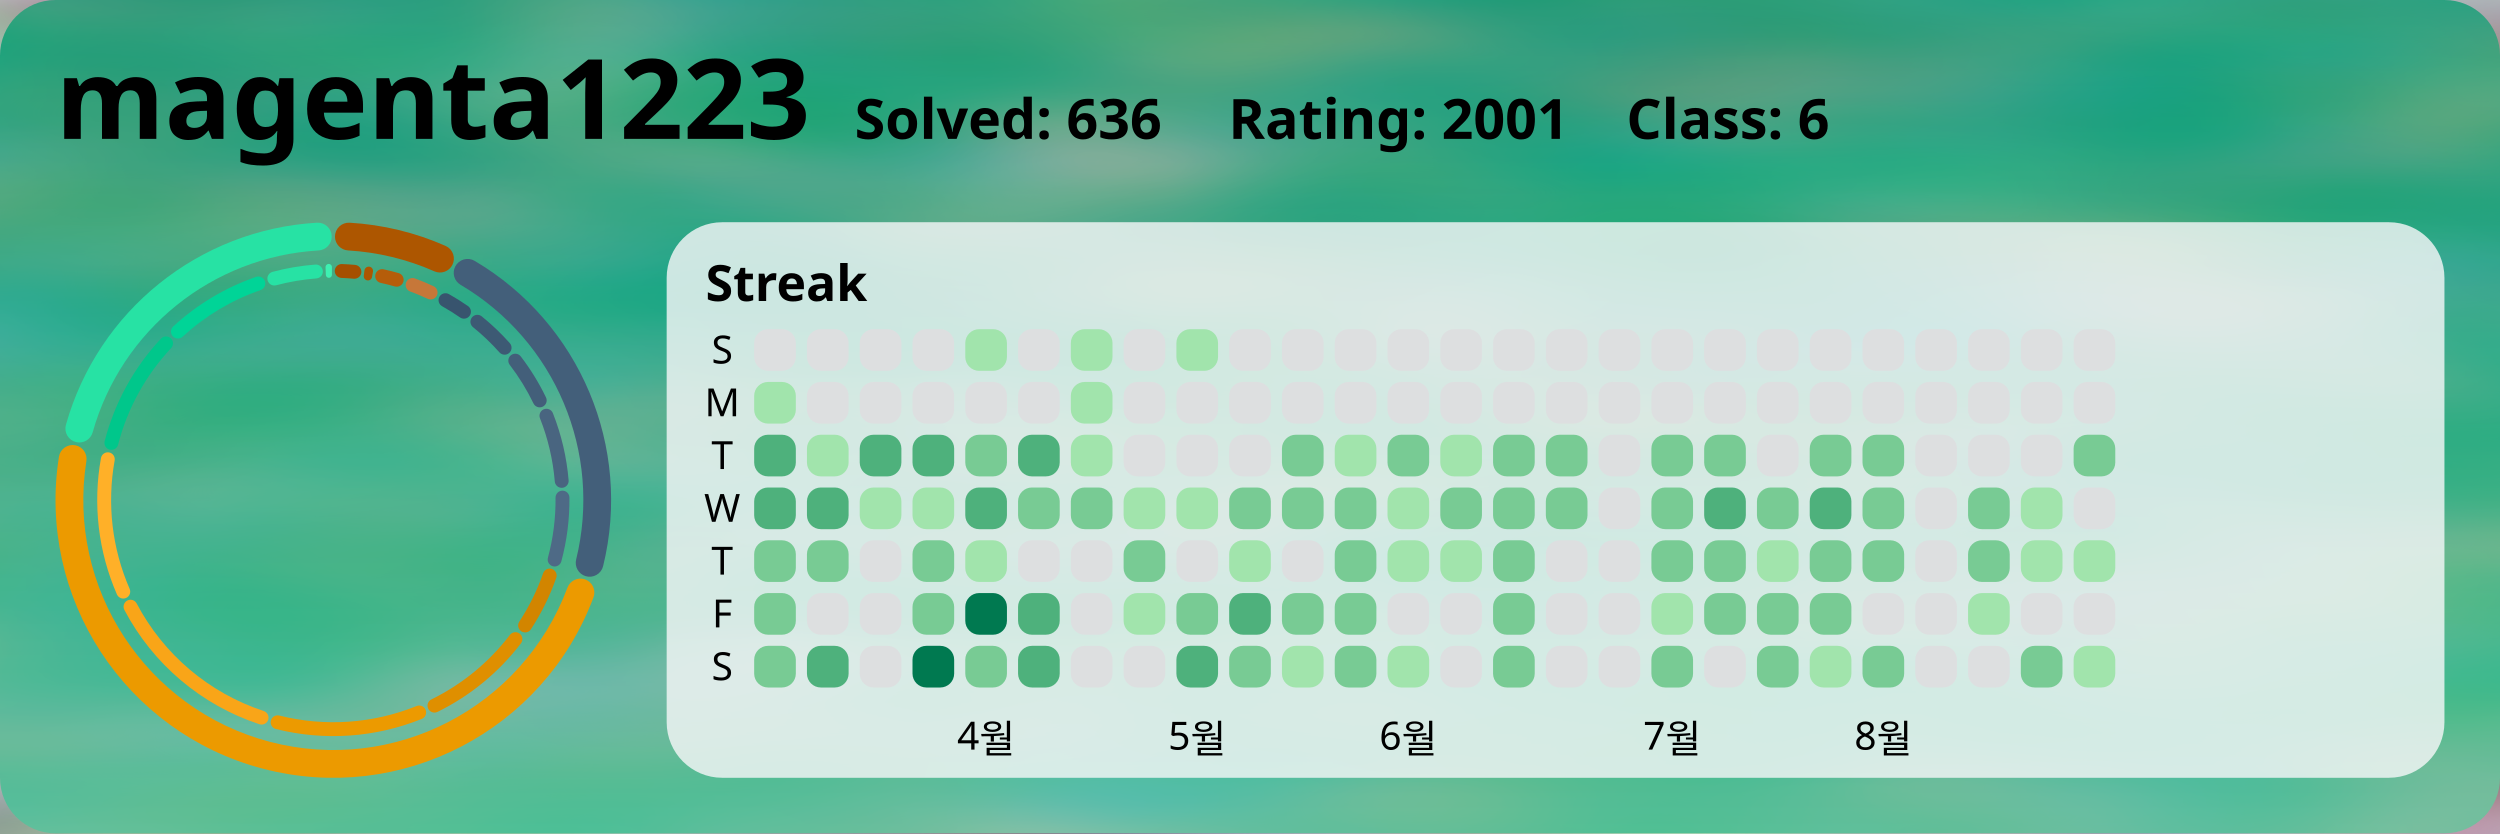
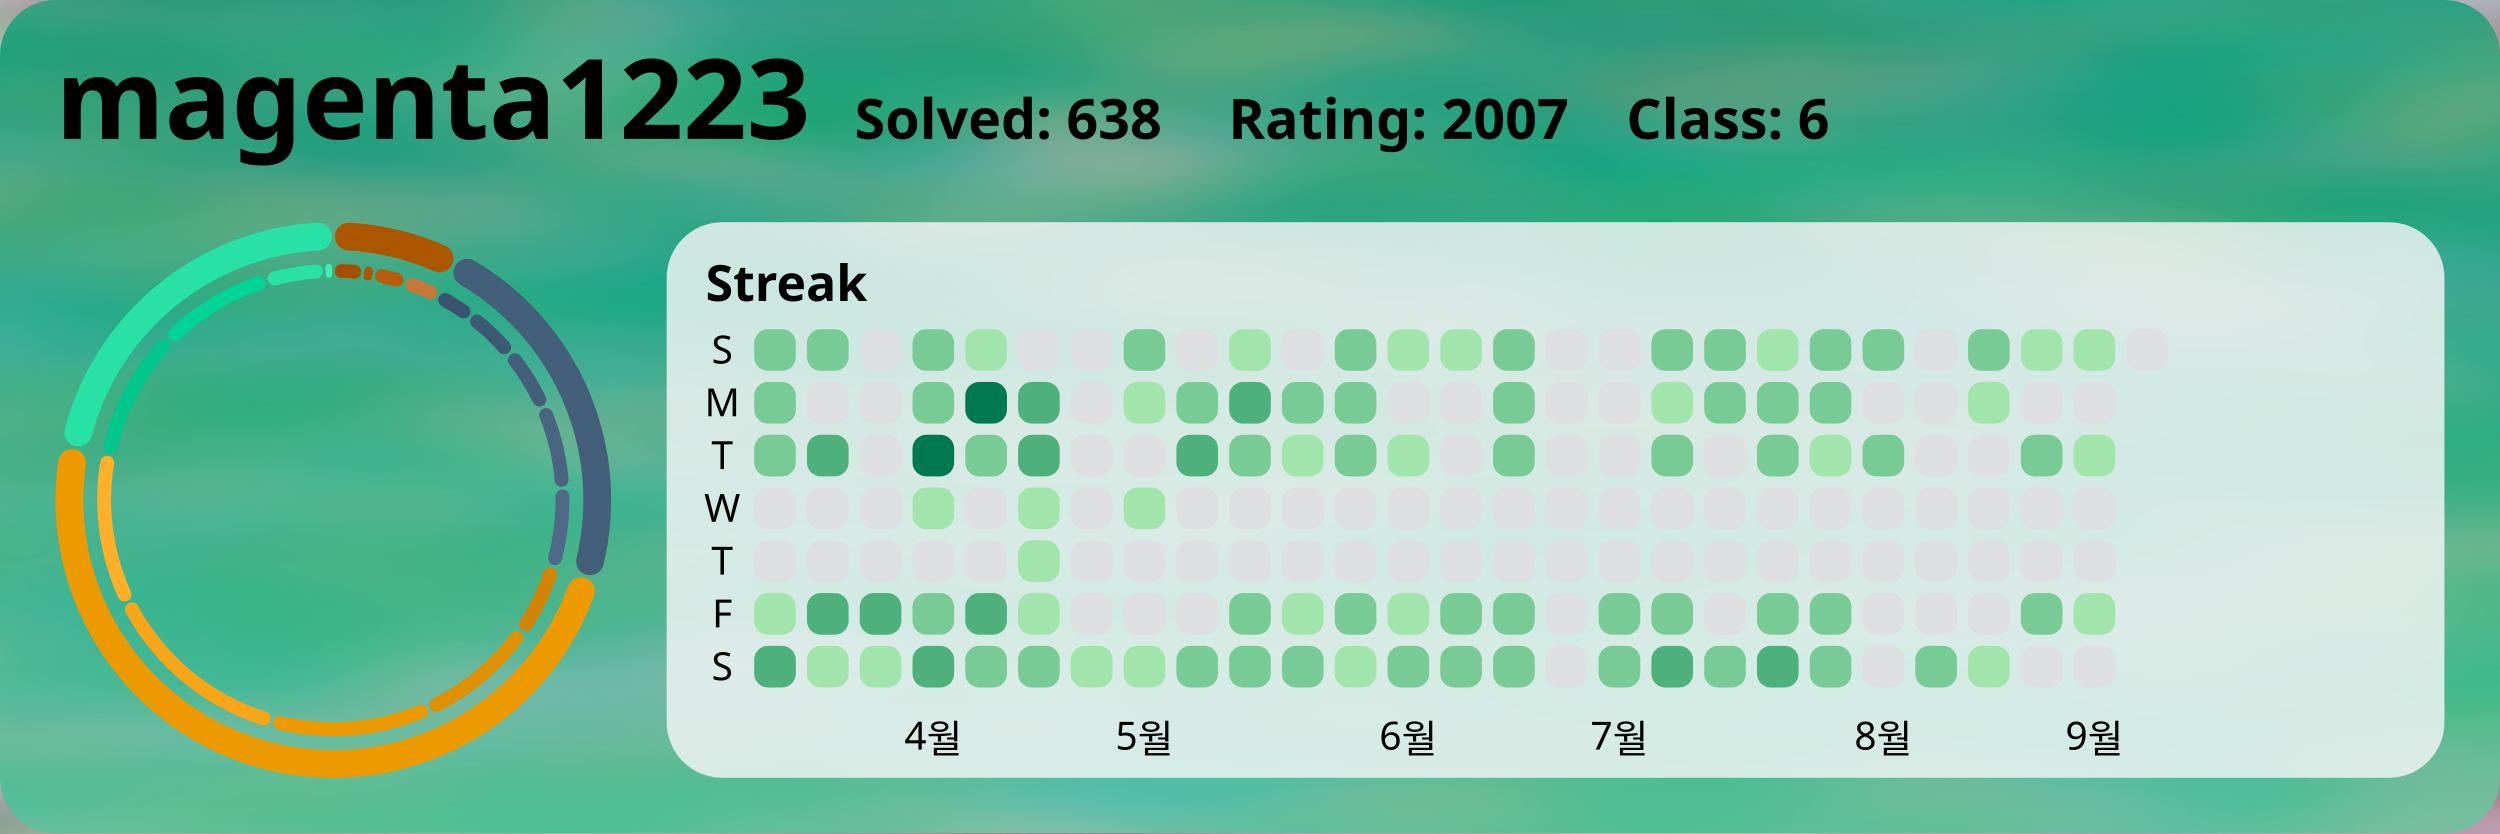
<svg xmlns="http://www.w3.org/2000/svg" id="svg" width="2700" height="900">
  <defs>
    <linearGradient id="ffflux-gradient" gradientTransform="rotate(360, 0.5, 0.5)" x1="50%" y1="0%" x2="50%" y2="100%">
      <stop id="stop1" stop-color="#00C78B" stop-opacity="1" offset="0%" />
      <stop id="stop2" stop-color="#51FDBD" stop-opacity="1" offset="100%" />
    </linearGradient>
    <filter id="ffflux-filter" x="-20%" y="-20%" width="140%" height="140%" filterUnits="objectBoundingBox" primitiveUnits="userSpaceOnUse" color-interpolation-filters="sRGB">
      <feTurbulence type="fractalNoise" baseFrequency="0.002 0.007" numOctaves="2" seed="2" stitchTiles="stitch" x="0%" y="0%" width="100%" height="100%" result="turbulence" />
      <feGaussianBlur stdDeviation="0 0" x="0%" y="0%" width="100%" height="100%" in="turbulence" edgeMode="duplicate" result="blur" />
      <feBlend mode="screen" x="0%" y="0%" width="100%" height="100%" in="SourceGraphic" in2="blur" result="blend" />
      <feComponentTransfer>
        <feFuncR type="linear" slope="0.75" />
        <feFuncG type="linear" slope="0.75" />
        <feFuncB type="linear" slope="0.75" />
      </feComponentTransfer>
    </filter>
  </defs>
  <rect width="2700" height="900" fill="url(#ffflux-gradient)" filter="url(#ffflux-filter)" rx="60" ry="60" />
  <text x="60" y="150" style="font-size: 120px; color: black; font-family: &quot;Noto Sans&quot;, sans-serif; font-weight: bold;">magenta1223</text>
-   <text x="922.984" y="150" style="font-size: 60px; color: black; font-family: &quot;Noto Sans&quot;, sans-serif; font-weight: bold;">Solved: 636</text>
-   <text x="1326.672" y="150" style="font-size: 60px; color: black; font-family: &quot;Noto Sans&quot;, sans-serif; font-weight: bold;">Rating: 2001</text>
+   <text x="922.984" y="150" style="font-size: 60px; color: black; font-family: &quot;Noto Sans&quot;, sans-serif; font-weight: bold;">Solved: 638</text>
+   <text x="1326.672" y="150" style="font-size: 60px; color: black; font-family: &quot;Noto Sans&quot;, sans-serif; font-weight: bold;">Rating: 2007</text>
  <text x="1756.453" y="150" style="font-size: 60px; color: black; font-family: &quot;Noto Sans&quot;, sans-serif; font-weight: bold;">Class: 6</text>
  <g transform="translate(360,540)">
    <path d="M0,-255L0,-240Z" fill="#9D4900" />
-     <path d="M1.528,-247.335A7.5,7.5,0,0,1,9.302,-254.83A255,255,0,0,1,23.464,-253.918A7.5,7.5,0,0,1,30.212,-245.488L30.212,-245.488A7.5,7.5,0,0,1,22.084,-238.982A240,240,0,0,0,8.754,-239.84A7.5,7.5,0,0,1,1.528,-247.335Z" fill="#A54F00" />
-     <path d="M33.618,-247.996A4.664,4.664,0,1,1,42.834,-246.571L41.804,-240.849A4.52,4.52,0,0,1,32.872,-242.23Z" fill="#AD5600" />
-     <path d="M45.323,-243.152A7.5,7.5,0,0,1,54.302,-249.151A255,255,0,0,1,70.507,-245.059A7.5,7.5,0,0,1,75.56,-235.516L75.56,-235.516A7.5,7.5,0,0,1,66.36,-230.643A240,240,0,0,0,51.107,-234.495A7.5,7.5,0,0,1,45.323,-243.152Z" fill="#B55D0A" />
-     <path d="M78.464,-234.564A7.5,7.5,0,0,1,88.185,-239.266A255,255,0,0,1,108.26,-230.878A7.5,7.5,0,0,1,111.746,-220.658L111.746,-220.658A7.5,7.5,0,0,1,101.892,-217.297A240,240,0,0,0,82.998,-225.192A7.5,7.5,0,0,1,78.464,-234.564Z" fill="#C67739" />
-     <path d="M114.464,-219.26A7.5,7.5,0,0,1,124.804,-222.371A255,255,0,0,1,145.386,-209.495A7.5,7.5,0,0,1,147.111,-198.835L147.111,-198.835A7.5,7.5,0,0,1,136.834,-197.171A240,240,0,0,0,117.463,-209.29A7.5,7.5,0,0,1,114.464,-219.26Z" fill="#38546E" />
-     <path d="M149.556,-197.002A7.5,7.5,0,0,1,160.272,-198.338A255,255,0,0,1,190.589,-169.413A7.5,7.5,0,0,1,189.758,-158.647L189.758,-158.647A7.5,7.5,0,0,1,179.378,-159.448A240,240,0,0,0,150.844,-186.671A7.5,7.5,0,0,1,149.556,-197.002Z" fill="#3D5A74" />
-     <path d="M191.704,-156.291A7.5,7.5,0,0,1,202.433,-155.068A255,255,0,0,1,229.659,-110.822A7.5,7.5,0,0,1,225.916,-100.694L225.916,-100.694A7.5,7.5,0,0,1,216.15,-104.303A240,240,0,0,0,190.525,-145.946A7.5,7.5,0,0,1,191.704,-156.291Z" fill="#435F7A" />
-     <path d="M227.142,-97.895A7.5,7.5,0,0,1,237.128,-93.784A255,255,0,0,1,254.112,-21.264A7.5,7.5,0,0,1,246.99,-13.147L246.99,-13.147A7.5,7.5,0,0,1,239.164,-20.013A240,240,0,0,0,223.179,-88.268A7.5,7.5,0,0,1,227.142,-97.895Z" fill="#496580" />
-     <path d="M247.134,-10.094A7.5,7.5,0,0,1,254.986,-2.681A255,255,0,0,1,246.243,66.253A7.5,7.5,0,0,1,236.789,71.471L236.789,71.471A7.5,7.5,0,0,1,231.758,62.356A240,240,0,0,0,239.987,-2.524A7.5,7.5,0,0,1,247.134,-10.094Z" fill="#4E6A86" />
-     <path d="M235.888,74.391A7.5,7.5,0,0,1,240.757,84.029A255,255,0,0,1,213.373,139.632A7.5,7.5,0,0,1,202.764,141.647L202.764,141.647A7.5,7.5,0,0,1,200.821,131.418A240,240,0,0,0,226.595,79.086A7.5,7.5,0,0,1,235.888,74.391Z" fill="#D28500" />
-     <path d="M200.998,144.141A7.5,7.5,0,0,1,202.625,154.816A255,255,0,0,1,112.524,228.831A7.5,7.5,0,0,1,102.368,225.162L102.368,225.162A7.5,7.5,0,0,1,105.905,215.37A240,240,0,0,0,190.706,145.709A7.5,7.5,0,0,1,200.998,144.141Z" fill="#DF8F00" />
-     <path d="M99.578,226.41A7.5,7.5,0,0,1,95.541,236.425A255,255,0,0,1,-61.98,247.353A7.5,7.5,0,0,1,-67.36,237.991L-67.36,237.991A7.5,7.5,0,0,1,-58.334,232.803A240,240,0,0,0,89.921,222.518A7.5,7.5,0,0,1,99.578,226.41Z" fill="#EC9A00" />
-     <path d="M-70.296,237.14A7.5,7.5,0,0,1,-79.848,242.176A255,255,0,0,1,-225.684,118.708A7.5,7.5,0,0,1,-222.294,108.456L-222.294,108.456A7.5,7.5,0,0,1,-212.409,111.725A240,240,0,0,0,-75.151,227.931A7.5,7.5,0,0,1,-70.296,237.14Z" fill="#F9A518" />
-     <path d="M-223.617,105.701A7.5,7.5,0,0,1,-233.738,101.939A255,255,0,0,1,-250.938,-45.333A7.5,7.5,0,0,1,-241.956,-51.327L-241.956,-51.327A7.5,7.5,0,0,1,-236.177,-42.666A240,240,0,0,0,-219.989,95.942A7.5,7.5,0,0,1,-223.617,105.701Z" fill="#FFB028" />
-     <path d="M-241.303,-54.312A7.5,7.5,0,0,1,-246.965,-63.507A255,255,0,0,1,-186.124,-174.307A7.5,7.5,0,0,1,-175.327,-174.464L-175.327,-174.464A7.5,7.5,0,0,1,-175.175,-164.054A240,240,0,0,0,-232.438,-59.771A7.5,7.5,0,0,1,-241.303,-54.312Z" fill="#00C78B" />
-     <path d="M-173.158,-176.617A7.5,7.5,0,0,1,-172.921,-187.412A255,255,0,0,1,-83.433,-240.964A7.5,7.5,0,0,1,-73.807,-236.071L-73.807,-236.071A7.5,7.5,0,0,1,-78.526,-226.79A240,240,0,0,0,-162.749,-176.388A7.5,7.5,0,0,1,-173.158,-176.617Z" fill="#00D497" />
-     <path d="M-70.885,-236.965A7.5,7.5,0,0,1,-65.644,-246.406A255,255,0,0,1,-19.378,-254.263A7.5,7.5,0,0,1,-11.313,-247.081L-11.313,-247.081A7.5,7.5,0,0,1,-18.238,-239.306A240,240,0,0,0,-61.783,-231.911A7.5,7.5,0,0,1,-70.885,-236.965Z" fill="#27E2A4" />
-     <path d="M-8.425,-251.364A3.45,3.45,0,1,1,-1.528,-251.501L-1.528,-243.239A3.286,3.286,0,0,1,-8.098,-243.109Z" fill="#3EF0B1" />
+     <path d="M1.528,-247.335A7.5,7.5,0,0,1,9.302,-254.83A255,255,0,0,1,23.362,-253.928A7.5,7.5,0,0,1,30.113,-245.5L30.113,-245.5A7.5,7.5,0,0,1,21.988,-238.991A240,240,0,0,0,8.754,-239.84A7.5,7.5,0,0,1,1.528,-247.335Z" fill="#A54F00" />
+     <path d="M33.52,-248.029A4.645,4.645,0,1,1,42.699,-246.614L41.666,-240.854A4.501,4.501,0,0,1,32.772,-242.224Z" fill="#AD5600" />
+     <path d="M45.187,-243.177A7.5,7.5,0,0,1,54.162,-249.182A255,255,0,0,1,70.263,-245.129A7.5,7.5,0,0,1,75.326,-235.591L75.326,-235.591A7.5,7.5,0,0,1,66.13,-230.709A240,240,0,0,0,50.976,-234.524A7.5,7.5,0,0,1,45.187,-243.177Z" fill="#B55D0A" />
+     <path d="M78.231,-234.642A7.5,7.5,0,0,1,87.947,-239.354A255,255,0,0,1,107.916,-231.039A7.5,7.5,0,0,1,111.417,-220.824L111.417,-220.824A7.5,7.5,0,0,1,101.568,-217.449A240,240,0,0,0,82.774,-225.274A7.5,7.5,0,0,1,78.231,-234.642Z" fill="#C67739" />
+     <path d="M114.137,-219.431A7.5,7.5,0,0,1,124.472,-222.557A255,255,0,0,1,144.962,-209.788A7.5,7.5,0,0,1,146.709,-199.132L146.709,-199.132A7.5,7.5,0,0,1,136.435,-197.447A240,240,0,0,0,117.151,-209.465A7.5,7.5,0,0,1,114.137,-219.431Z" fill="#38546E" />
+     <path d="M149.158,-197.304A7.5,7.5,0,0,1,159.871,-198.661A255,255,0,0,1,190.12,-169.94A7.5,7.5,0,0,1,189.319,-159.171L189.319,-159.171A7.5,7.5,0,0,1,178.936,-159.943A240,240,0,0,0,150.467,-186.975A7.5,7.5,0,0,1,149.158,-197.304Z" fill="#3D5A74" />
+     <path d="M191.271,-156.82A7.5,7.5,0,0,1,202.003,-155.627A255,255,0,0,1,229.255,-111.656A7.5,7.5,0,0,1,225.548,-101.514L225.548,-101.514A7.5,7.5,0,0,1,215.769,-105.088A240,240,0,0,0,190.121,-146.472A7.5,7.5,0,0,1,191.271,-156.82Z" fill="#435F7A" />
+     <path d="M226.785,-98.72A7.5,7.5,0,0,1,236.785,-94.646A255,255,0,0,1,254.007,-22.479A7.5,7.5,0,0,1,246.925,-14.328L246.925,-14.328A7.5,7.5,0,0,1,239.066,-21.157A240,240,0,0,0,222.857,-89.078A7.5,7.5,0,0,1,226.785,-98.72Z" fill="#496580" />
+     <path d="M247.083,-11.277A7.5,7.5,0,0,1,254.97,-3.901A255,255,0,0,1,246.628,64.806A7.5,7.5,0,0,1,237.204,70.08L237.204,70.08A7.5,7.5,0,0,1,232.12,60.994A240,240,0,0,0,239.972,-3.672A7.5,7.5,0,0,1,247.083,-11.277Z" fill="#4E6A86" />
+     <path d="M236.32,73.005A7.5,7.5,0,0,1,241.247,82.614A255,255,0,0,1,214.326,138.164A7.5,7.5,0,0,1,203.732,140.251L203.732,140.251A7.5,7.5,0,0,1,201.719,130.037A240,240,0,0,0,227.056,77.754A7.5,7.5,0,0,1,236.32,73.005Z" fill="#D28500" />
+     <path d="M201.983,142.758A7.5,7.5,0,0,1,203.683,153.422A255,255,0,0,1,114.475,227.861A7.5,7.5,0,0,1,104.288,224.279L104.288,224.279A7.5,7.5,0,0,1,107.741,214.457A240,240,0,0,0,191.702,144.397A7.5,7.5,0,0,1,201.983,142.758Z" fill="#DF8F00" />
+     <path d="M101.509,225.551A7.5,7.5,0,0,1,97.558,235.6A255,255,0,0,1,-59.317,248.005A7.5,7.5,0,0,1,-64.798,238.701L-64.798,238.701A7.5,7.5,0,0,1,-55.828,233.416A240,240,0,0,0,91.819,221.741A7.5,7.5,0,0,1,101.509,225.551Z" fill="#EC9A00" />
+     <path d="M-67.743,237.882A7.5,7.5,0,0,1,-77.24,243.02A255,255,0,0,1,-224.075,121.719A7.5,7.5,0,0,1,-220.821,111.422L-220.821,111.422A7.5,7.5,0,0,1,-210.894,114.559A240,240,0,0,0,-72.697,228.725A7.5,7.5,0,0,1,-67.743,237.882Z" fill="#F9A518" />
+     <path d="M-222.181,108.686A7.5,7.5,0,0,1,-232.352,105.059A255,255,0,0,1,-251.609,-41.445A7.5,7.5,0,0,1,-242.721,-47.577L-242.721,-47.577A7.5,7.5,0,0,1,-236.809,-39.008A240,240,0,0,0,-218.685,98.879A7.5,7.5,0,0,1,-222.181,108.686Z" fill="#FFB028" />
+     <path d="M-242.115,-50.573A7.5,7.5,0,0,1,-247.918,-59.679A255,255,0,0,1,-189.107,-171.066A7.5,7.5,0,0,1,-178.314,-171.409L-178.314,-171.409A7.5,7.5,0,0,1,-177.983,-161.003A240,240,0,0,0,-233.335,-56.168A7.5,7.5,0,0,1,-242.115,-50.573Z" fill="#00C78B" />
+     <path d="M-176.183,-173.599A7.5,7.5,0,0,1,-176.132,-184.398A255,255,0,0,1,-83.209,-241.042A7.5,7.5,0,0,1,-73.587,-236.14L-73.587,-236.14A7.5,7.5,0,0,1,-78.314,-226.863A240,240,0,0,0,-165.771,-173.551A7.5,7.5,0,0,1,-176.183,-173.599Z" fill="#00D497" />
+     <path d="M-70.664,-237.031A7.5,7.5,0,0,1,-65.414,-246.467A255,255,0,0,1,-19.346,-254.265A7.5,7.5,0,0,1,-11.283,-247.083L-11.283,-247.083A7.5,7.5,0,0,1,-18.208,-239.308A240,240,0,0,0,-61.566,-231.969A7.5,7.5,0,0,1,-70.664,-237.031Z" fill="#27E2A4" />
+     <path d="M-8.394,-251.381A3.434,3.434,0,1,1,-1.528,-251.517L-1.528,-243.224A3.271,3.271,0,0,1,-8.067,-243.095Z" fill="#3EF0B1" />
    <path d="M0,-255L0,-240Z" fill="#51FDBD" />
    <path d="M0,-255L0,-240Z" fill="#009EE5" />
    <path d="M0,-255L0,-240Z" fill="#00A9F0" />
    <path d="M0,-255L0,-240Z" fill="#00B4FC" />
    <path d="M0,-255L0,-240Z" fill="#2BBFFF" />
    <path d="M0,-255L0,-240Z" fill="#41CAFF" />
    <path d="M0,-255L0,-240Z" fill="#E0004C" />
    <path d="M0,-255L0,-240Z" fill="#EA0053" />
    <path d="M0,-255L0,-240Z" fill="#F5005A" />
    <path d="M0,-255L0,-240Z" fill="#FF0062" />
    <path d="M0,-255L0,-240Z" fill="#CE3D38" />
-     <path d="M1.761,-284.507A15,15,0,0,1,17.643,-299.481A300,300,0,0,1,121.26,-274.401A15,15,0,0,1,128.537,-253.822L128.537,-253.822A15,15,0,0,1,109.134,-246.961A270,270,0,0,0,15.879,-269.533A15,15,0,0,1,1.761,-284.507Z" fill="#AD5600" />
-     <path d="M131.669,-252.211A15,15,0,0,1,152.641,-258.265A300,300,0,0,1,291.368,71.448A15,15,0,0,1,272.376,82.209L272.376,82.209A15,15,0,0,1,262.231,64.304A270,270,0,0,0,137.377,-232.438A15,15,0,0,1,131.669,-252.211Z" fill="#435F7A" />
-     <path d="M271.338,85.575A15,15,0,0,1,280.963,105.166A300,300,0,0,1,-296.34,-46.719A15,15,0,0,1,-278.32,-59.037L-278.32,-59.037A15,15,0,0,1,-266.706,-42.047A270,270,0,0,0,252.867,94.649A15,15,0,0,1,271.338,85.575Z" fill="#EC9A00" />
-     <path d="M-277.567,-62.478A15,15,0,0,1,-288.804,-81.192A300,300,0,0,1,-17.643,-299.481A15,15,0,0,1,-1.761,-284.507L-1.761,-284.507A15,15,0,0,1,-15.879,-269.533A270,270,0,0,0,-259.924,-73.072A15,15,0,0,1,-277.567,-62.478Z" fill="#27E2A4" />
+     <path d="M1.761,-284.507A15,15,0,0,1,17.643,-299.481A300,300,0,0,1,120.851,-274.582A15,15,0,0,1,128.158,-254.013L128.158,-254.013A15,15,0,0,1,108.766,-247.123A270,270,0,0,0,15.879,-269.533A15,15,0,0,1,1.761,-284.507Z" fill="#AD5600" />
+     <path d="M131.293,-252.407A15,15,0,0,1,152.256,-258.492A300,300,0,0,1,291.782,69.736A15,15,0,0,1,272.854,80.608L272.854,80.608A15,15,0,0,1,262.604,62.763A270,270,0,0,0,137.03,-232.643A15,15,0,0,1,131.293,-252.407Z" fill="#435F7A" />
+     <path d="M271.835,83.98A15,15,0,0,1,281.575,103.514A300,300,0,0,1,-297.027,-42.129A15,15,0,0,1,-279.2,-54.724L-279.2,-54.724A15,15,0,0,1,-267.324,-37.916A270,270,0,0,0,253.418,93.163A15,15,0,0,1,271.835,83.98Z" fill="#EC9A00" />
+     <path d="M-278.501,-58.176A15,15,0,0,1,-290.026,-76.714A300,300,0,0,1,-17.643,-299.481A15,15,0,0,1,-1.761,-284.507L-1.761,-284.507A15,15,0,0,1,-15.879,-269.533A270,270,0,0,0,-261.023,-69.042A15,15,0,0,1,-278.501,-58.176Z" fill="#27E2A4" />
    <path d="M0,-300L0,-270Z" fill="#00B4FC" />
    <path d="M0,-300L0,-270Z" fill="#F5005A" />
  </g>
  <rect transform="translate(720,240)" width="1920" height="600" rx="60" ry="60" style="fill: rgb(247, 248, 249); opacity: 0.8;" />
  <text transform="translate(720,240)" x="42" y="66" style="dominant-baseline: middle; font-size: 54px; color: black; font-family: &quot;Noto Sans&quot;, sans-serif; font-weight: bold;">Streak</text>
  <g transform="translate(780,378)">
    <text x="0" y="0" style="text-anchor: middle; dominant-baseline: middle; font-size: 42px; color: black; font-family: &quot;Noto Sans&quot;, sans-serif;">S</text>
    <text x="0" y="57" style="text-anchor: middle; dominant-baseline: middle; font-size: 42px; color: black; font-family: &quot;Noto Sans&quot;, sans-serif;">M</text>
    <text x="0" y="114" style="text-anchor: middle; dominant-baseline: middle; font-size: 42px; color: black; font-family: &quot;Noto Sans&quot;, sans-serif;">T</text>
    <text x="0" y="171" style="text-anchor: middle; dominant-baseline: middle; font-size: 42px; color: black; font-family: &quot;Noto Sans&quot;, sans-serif;">W</text>
    <text x="0" y="228" style="text-anchor: middle; dominant-baseline: middle; font-size: 42px; color: black; font-family: &quot;Noto Sans&quot;, sans-serif;">T</text>
    <text x="0" y="285" style="text-anchor: middle; dominant-baseline: middle; font-size: 42px; color: black; font-family: &quot;Noto Sans&quot;, sans-serif;">F</text>
    <text x="0" y="342" style="text-anchor: middle; dominant-baseline: middle; font-size: 42px; color: black; font-family: &quot;Noto Sans&quot;, sans-serif;">S</text>
-     <rect rx="15" ry="15" width="45" height="45" fill="#DDDFE0" x="34.5" y="-22.5" />
-     <rect rx="15" ry="15" width="45" height="45" fill="#A1E4AC" x="34.5" y="34.5" />
-     <rect rx="15" ry="15" width="45" height="45" fill="#4EB17C" x="34.5" y="91.5" />
-     <rect rx="15" ry="15" width="45" height="45" fill="#4EB17C" x="34.5" y="148.5" />
-     <rect rx="15" ry="15" width="45" height="45" fill="#78CB94" x="34.5" y="205.5" />
-     <rect rx="15" ry="15" width="45" height="45" fill="#78CB94" x="34.5" y="262.5" />
-     <rect rx="15" ry="15" width="45" height="45" fill="#78CB94" x="34.5" y="319.5" />
-     <rect rx="15" ry="15" width="45" height="45" fill="#DDDFE0" x="91.5" y="-22.5" />
+     <rect rx="15" ry="15" width="45" height="45" fill="#78CB94" x="34.5" y="-22.5" />
+     <rect rx="15" ry="15" width="45" height="45" fill="#78CB94" x="34.5" y="34.5" />
+     <rect rx="15" ry="15" width="45" height="45" fill="#78CB94" x="34.5" y="91.5" />
+     <rect rx="15" ry="15" width="45" height="45" fill="#DDDFE0" x="34.5" y="148.5" />
+     <rect rx="15" ry="15" width="45" height="45" fill="#DDDFE0" x="34.5" y="205.5" />
+     <rect rx="15" ry="15" width="45" height="45" fill="#A1E4AC" x="34.5" y="262.5" />
+     <rect rx="15" ry="15" width="45" height="45" fill="#4EB17C" x="34.5" y="319.5" />
+     <rect rx="15" ry="15" width="45" height="45" fill="#78CB94" x="91.5" y="-22.5" />
    <rect rx="15" ry="15" width="45" height="45" fill="#DDDFE0" x="91.5" y="34.5" />
-     <rect rx="15" ry="15" width="45" height="45" fill="#A1E4AC" x="91.5" y="91.5" />
-     <rect rx="15" ry="15" width="45" height="45" fill="#4EB17C" x="91.5" y="148.5" />
-     <rect rx="15" ry="15" width="45" height="45" fill="#78CB94" x="91.5" y="205.5" />
-     <rect rx="15" ry="15" width="45" height="45" fill="#DDDFE0" x="91.5" y="262.5" />
-     <rect rx="15" ry="15" width="45" height="45" fill="#4EB17C" x="91.5" y="319.5" />
+     <rect rx="15" ry="15" width="45" height="45" fill="#4EB17C" x="91.5" y="91.5" />
+     <rect rx="15" ry="15" width="45" height="45" fill="#DDDFE0" x="91.5" y="148.5" />
+     <rect rx="15" ry="15" width="45" height="45" fill="#DDDFE0" x="91.5" y="205.5" />
+     <rect rx="15" ry="15" width="45" height="45" fill="#4EB17C" x="91.5" y="262.5" />
+     <rect rx="15" ry="15" width="45" height="45" fill="#A1E4AC" x="91.5" y="319.5" />
    <rect rx="15" ry="15" width="45" height="45" fill="#DDDFE0" x="148.5" y="-22.5" />
    <rect rx="15" ry="15" width="45" height="45" fill="#DDDFE0" x="148.5" y="34.5" />
-     <rect rx="15" ry="15" width="45" height="45" fill="#4EB17C" x="148.5" y="91.5" />
-     <rect rx="15" ry="15" width="45" height="45" fill="#A1E4AC" x="148.5" y="148.5" />
+     <rect rx="15" ry="15" width="45" height="45" fill="#DDDFE0" x="148.5" y="91.5" />
+     <rect rx="15" ry="15" width="45" height="45" fill="#DDDFE0" x="148.5" y="148.5" />
    <rect rx="15" ry="15" width="45" height="45" fill="#DDDFE0" x="148.5" y="205.5" />
-     <rect rx="15" ry="15" width="45" height="45" fill="#DDDFE0" x="148.5" y="262.5" />
-     <rect rx="15" ry="15" width="45" height="45" fill="#DDDFE0" x="148.5" y="319.5" />
-     <rect rx="15" ry="15" width="45" height="45" fill="#DDDFE0" x="205.5" y="-22.5" />
-     <rect rx="15" ry="15" width="45" height="45" fill="#DDDFE0" x="205.5" y="34.5" />
-     <rect rx="15" ry="15" width="45" height="45" fill="#4EB17C" x="205.5" y="91.5" />
+     <rect rx="15" ry="15" width="45" height="45" fill="#4EB17C" x="148.5" y="262.5" />
+     <rect rx="15" ry="15" width="45" height="45" fill="#A1E4AC" x="148.5" y="319.5" />
+     <rect rx="15" ry="15" width="45" height="45" fill="#78CB94" x="205.5" y="-22.5" />
+     <rect rx="15" ry="15" width="45" height="45" fill="#78CB94" x="205.5" y="34.5" />
+     <rect rx="15" ry="15" width="45" height="45" fill="#007950" x="205.5" y="91.5" />
    <rect rx="15" ry="15" width="45" height="45" fill="#A1E4AC" x="205.5" y="148.5" />
-     <rect rx="15" ry="15" width="45" height="45" fill="#78CB94" x="205.5" y="205.5" />
+     <rect rx="15" ry="15" width="45" height="45" fill="#DDDFE0" x="205.5" y="205.5" />
    <rect rx="15" ry="15" width="45" height="45" fill="#78CB94" x="205.5" y="262.5" />
-     <rect rx="15" ry="15" width="45" height="45" fill="#007950" x="205.5" y="319.5" />
+     <rect rx="15" ry="15" width="45" height="45" fill="#4EB17C" x="205.5" y="319.5" />
+     <text x="228" y="399" style="text-anchor: middle; dominant-baseline: hanging; font-size: 42px; color: black; font-family: &quot;Noto Sans&quot;, sans-serif;">4월</text>
    <rect rx="15" ry="15" width="45" height="45" fill="#A1E4AC" x="262.5" y="-22.5" />
-     <rect rx="15" ry="15" width="45" height="45" fill="#DDDFE0" x="262.5" y="34.5" />
+     <rect rx="15" ry="15" width="45" height="45" fill="#007950" x="262.5" y="34.5" />
    <rect rx="15" ry="15" width="45" height="45" fill="#78CB94" x="262.5" y="91.5" />
-     <rect rx="15" ry="15" width="45" height="45" fill="#4EB17C" x="262.5" y="148.5" />
-     <rect rx="15" ry="15" width="45" height="45" fill="#A1E4AC" x="262.5" y="205.5" />
-     <rect rx="15" ry="15" width="45" height="45" fill="#007950" x="262.5" y="262.5" />
+     <rect rx="15" ry="15" width="45" height="45" fill="#DDDFE0" x="262.5" y="148.5" />
+     <rect rx="15" ry="15" width="45" height="45" fill="#DDDFE0" x="262.5" y="205.5" />
+     <rect rx="15" ry="15" width="45" height="45" fill="#4EB17C" x="262.5" y="262.5" />
    <rect rx="15" ry="15" width="45" height="45" fill="#78CB94" x="262.5" y="319.5" />
-     <text x="285" y="399" style="text-anchor: middle; dominant-baseline: hanging; font-size: 42px; color: black; font-family: &quot;Noto Sans&quot;, sans-serif;">4월</text>
    <rect rx="15" ry="15" width="45" height="45" fill="#DDDFE0" x="319.5" y="-22.5" />
-     <rect rx="15" ry="15" width="45" height="45" fill="#DDDFE0" x="319.5" y="34.5" />
+     <rect rx="15" ry="15" width="45" height="45" fill="#4EB17C" x="319.5" y="34.5" />
    <rect rx="15" ry="15" width="45" height="45" fill="#4EB17C" x="319.5" y="91.5" />
-     <rect rx="15" ry="15" width="45" height="45" fill="#78CB94" x="319.5" y="148.5" />
-     <rect rx="15" ry="15" width="45" height="45" fill="#DDDFE0" x="319.5" y="205.5" />
-     <rect rx="15" ry="15" width="45" height="45" fill="#4EB17C" x="319.5" y="262.5" />
-     <rect rx="15" ry="15" width="45" height="45" fill="#4EB17C" x="319.5" y="319.5" />
-     <rect rx="15" ry="15" width="45" height="45" fill="#A1E4AC" x="376.5" y="-22.5" />
-     <rect rx="15" ry="15" width="45" height="45" fill="#A1E4AC" x="376.5" y="34.5" />
-     <rect rx="15" ry="15" width="45" height="45" fill="#A1E4AC" x="376.5" y="91.5" />
-     <rect rx="15" ry="15" width="45" height="45" fill="#78CB94" x="376.5" y="148.5" />
+     <rect rx="15" ry="15" width="45" height="45" fill="#A1E4AC" x="319.5" y="148.5" />
+     <rect rx="15" ry="15" width="45" height="45" fill="#A1E4AC" x="319.5" y="205.5" />
+     <rect rx="15" ry="15" width="45" height="45" fill="#A1E4AC" x="319.5" y="262.5" />
+     <rect rx="15" ry="15" width="45" height="45" fill="#78CB94" x="319.5" y="319.5" />
+     <rect rx="15" ry="15" width="45" height="45" fill="#DDDFE0" x="376.5" y="-22.5" />
+     <rect rx="15" ry="15" width="45" height="45" fill="#DDDFE0" x="376.5" y="34.5" />
+     <rect rx="15" ry="15" width="45" height="45" fill="#DDDFE0" x="376.5" y="91.5" />
+     <rect rx="15" ry="15" width="45" height="45" fill="#DDDFE0" x="376.5" y="148.5" />
    <rect rx="15" ry="15" width="45" height="45" fill="#DDDFE0" x="376.5" y="205.5" />
    <rect rx="15" ry="15" width="45" height="45" fill="#DDDFE0" x="376.5" y="262.5" />
-     <rect rx="15" ry="15" width="45" height="45" fill="#DDDFE0" x="376.5" y="319.5" />
-     <rect rx="15" ry="15" width="45" height="45" fill="#DDDFE0" x="433.5" y="-22.5" />
-     <rect rx="15" ry="15" width="45" height="45" fill="#DDDFE0" x="433.5" y="34.5" />
+     <rect rx="15" ry="15" width="45" height="45" fill="#A1E4AC" x="376.5" y="319.5" />
+     <rect rx="15" ry="15" width="45" height="45" fill="#78CB94" x="433.5" y="-22.5" />
+     <rect rx="15" ry="15" width="45" height="45" fill="#A1E4AC" x="433.5" y="34.5" />
    <rect rx="15" ry="15" width="45" height="45" fill="#DDDFE0" x="433.5" y="91.5" />
    <rect rx="15" ry="15" width="45" height="45" fill="#A1E4AC" x="433.5" y="148.5" />
-     <rect rx="15" ry="15" width="45" height="45" fill="#78CB94" x="433.5" y="205.5" />
-     <rect rx="15" ry="15" width="45" height="45" fill="#A1E4AC" x="433.5" y="262.5" />
-     <rect rx="15" ry="15" width="45" height="45" fill="#DDDFE0" x="433.5" y="319.5" />
-     <rect rx="15" ry="15" width="45" height="45" fill="#A1E4AC" x="490.5" y="-22.5" />
-     <rect rx="15" ry="15" width="45" height="45" fill="#DDDFE0" x="490.5" y="34.5" />
-     <rect rx="15" ry="15" width="45" height="45" fill="#DDDFE0" x="490.5" y="91.5" />
-     <rect rx="15" ry="15" width="45" height="45" fill="#A1E4AC" x="490.5" y="148.5" />
+     <rect rx="15" ry="15" width="45" height="45" fill="#DDDFE0" x="433.5" y="205.5" />
+     <rect rx="15" ry="15" width="45" height="45" fill="#DDDFE0" x="433.5" y="262.5" />
+     <rect rx="15" ry="15" width="45" height="45" fill="#A1E4AC" x="433.5" y="319.5" />
+     <text x="456" y="399" style="text-anchor: middle; dominant-baseline: hanging; font-size: 42px; color: black; font-family: &quot;Noto Sans&quot;, sans-serif;">5월</text>
+     <rect rx="15" ry="15" width="45" height="45" fill="#DDDFE0" x="490.5" y="-22.5" />
+     <rect rx="15" ry="15" width="45" height="45" fill="#78CB94" x="490.5" y="34.5" />
+     <rect rx="15" ry="15" width="45" height="45" fill="#4EB17C" x="490.5" y="91.5" />
+     <rect rx="15" ry="15" width="45" height="45" fill="#DDDFE0" x="490.5" y="148.5" />
    <rect rx="15" ry="15" width="45" height="45" fill="#DDDFE0" x="490.5" y="205.5" />
-     <rect rx="15" ry="15" width="45" height="45" fill="#78CB94" x="490.5" y="262.5" />
-     <rect rx="15" ry="15" width="45" height="45" fill="#4EB17C" x="490.5" y="319.5" />
-     <text x="513" y="399" style="text-anchor: middle; dominant-baseline: hanging; font-size: 42px; color: black; font-family: &quot;Noto Sans&quot;, sans-serif;">5월</text>
-     <rect rx="15" ry="15" width="45" height="45" fill="#DDDFE0" x="547.5" y="-22.5" />
-     <rect rx="15" ry="15" width="45" height="45" fill="#DDDFE0" x="547.5" y="34.5" />
-     <rect rx="15" ry="15" width="45" height="45" fill="#DDDFE0" x="547.5" y="91.5" />
-     <rect rx="15" ry="15" width="45" height="45" fill="#78CB94" x="547.5" y="148.5" />
-     <rect rx="15" ry="15" width="45" height="45" fill="#A1E4AC" x="547.5" y="205.5" />
-     <rect rx="15" ry="15" width="45" height="45" fill="#4EB17C" x="547.5" y="262.5" />
+     <rect rx="15" ry="15" width="45" height="45" fill="#DDDFE0" x="490.5" y="262.5" />
+     <rect rx="15" ry="15" width="45" height="45" fill="#78CB94" x="490.5" y="319.5" />
+     <rect rx="15" ry="15" width="45" height="45" fill="#A1E4AC" x="547.5" y="-22.5" />
+     <rect rx="15" ry="15" width="45" height="45" fill="#4EB17C" x="547.5" y="34.5" />
+     <rect rx="15" ry="15" width="45" height="45" fill="#78CB94" x="547.5" y="91.5" />
+     <rect rx="15" ry="15" width="45" height="45" fill="#DDDFE0" x="547.5" y="148.5" />
+     <rect rx="15" ry="15" width="45" height="45" fill="#DDDFE0" x="547.5" y="205.5" />
+     <rect rx="15" ry="15" width="45" height="45" fill="#78CB94" x="547.5" y="262.5" />
    <rect rx="15" ry="15" width="45" height="45" fill="#78CB94" x="547.5" y="319.5" />
    <rect rx="15" ry="15" width="45" height="45" fill="#DDDFE0" x="604.5" y="-22.5" />
-     <rect rx="15" ry="15" width="45" height="45" fill="#DDDFE0" x="604.5" y="34.5" />
-     <rect rx="15" ry="15" width="45" height="45" fill="#78CB94" x="604.5" y="91.5" />
-     <rect rx="15" ry="15" width="45" height="45" fill="#78CB94" x="604.5" y="148.5" />
+     <rect rx="15" ry="15" width="45" height="45" fill="#78CB94" x="604.5" y="34.5" />
+     <rect rx="15" ry="15" width="45" height="45" fill="#A1E4AC" x="604.5" y="91.5" />
+     <rect rx="15" ry="15" width="45" height="45" fill="#DDDFE0" x="604.5" y="148.5" />
    <rect rx="15" ry="15" width="45" height="45" fill="#DDDFE0" x="604.5" y="205.5" />
-     <rect rx="15" ry="15" width="45" height="45" fill="#78CB94" x="604.5" y="262.5" />
-     <rect rx="15" ry="15" width="45" height="45" fill="#A1E4AC" x="604.5" y="319.5" />
-     <rect rx="15" ry="15" width="45" height="45" fill="#DDDFE0" x="661.5" y="-22.5" />
-     <rect rx="15" ry="15" width="45" height="45" fill="#DDDFE0" x="661.5" y="34.5" />
-     <rect rx="15" ry="15" width="45" height="45" fill="#A1E4AC" x="661.5" y="91.5" />
-     <rect rx="15" ry="15" width="45" height="45" fill="#78CB94" x="661.5" y="148.5" />
-     <rect rx="15" ry="15" width="45" height="45" fill="#78CB94" x="661.5" y="205.5" />
+     <rect rx="15" ry="15" width="45" height="45" fill="#A1E4AC" x="604.5" y="262.5" />
+     <rect rx="15" ry="15" width="45" height="45" fill="#78CB94" x="604.5" y="319.5" />
+     <rect rx="15" ry="15" width="45" height="45" fill="#78CB94" x="661.5" y="-22.5" />
+     <rect rx="15" ry="15" width="45" height="45" fill="#78CB94" x="661.5" y="34.5" />
+     <rect rx="15" ry="15" width="45" height="45" fill="#78CB94" x="661.5" y="91.5" />
+     <rect rx="15" ry="15" width="45" height="45" fill="#DDDFE0" x="661.5" y="148.5" />
+     <rect rx="15" ry="15" width="45" height="45" fill="#DDDFE0" x="661.5" y="205.5" />
    <rect rx="15" ry="15" width="45" height="45" fill="#78CB94" x="661.5" y="262.5" />
-     <rect rx="15" ry="15" width="45" height="45" fill="#78CB94" x="661.5" y="319.5" />
-     <rect rx="15" ry="15" width="45" height="45" fill="#DDDFE0" x="718.5" y="-22.5" />
+     <rect rx="15" ry="15" width="45" height="45" fill="#A1E4AC" x="661.5" y="319.5" />
+     <rect rx="15" ry="15" width="45" height="45" fill="#A1E4AC" x="718.5" y="-22.5" />
    <rect rx="15" ry="15" width="45" height="45" fill="#DDDFE0" x="718.5" y="34.5" />
-     <rect rx="15" ry="15" width="45" height="45" fill="#78CB94" x="718.5" y="91.5" />
-     <rect rx="15" ry="15" width="45" height="45" fill="#A1E4AC" x="718.5" y="148.5" />
-     <rect rx="15" ry="15" width="45" height="45" fill="#A1E4AC" x="718.5" y="205.5" />
-     <rect rx="15" ry="15" width="45" height="45" fill="#DDDFE0" x="718.5" y="262.5" />
-     <rect rx="15" ry="15" width="45" height="45" fill="#A1E4AC" x="718.5" y="319.5" />
+     <rect rx="15" ry="15" width="45" height="45" fill="#A1E4AC" x="718.5" y="91.5" />
+     <rect rx="15" ry="15" width="45" height="45" fill="#DDDFE0" x="718.5" y="148.5" />
+     <rect rx="15" ry="15" width="45" height="45" fill="#DDDFE0" x="718.5" y="205.5" />
+     <rect rx="15" ry="15" width="45" height="45" fill="#A1E4AC" x="718.5" y="262.5" />
+     <rect rx="15" ry="15" width="45" height="45" fill="#78CB94" x="718.5" y="319.5" />
    <text x="741" y="399" style="text-anchor: middle; dominant-baseline: hanging; font-size: 42px; color: black; font-family: &quot;Noto Sans&quot;, sans-serif;">6월</text>
-     <rect rx="15" ry="15" width="45" height="45" fill="#DDDFE0" x="775.5" y="-22.5" />
+     <rect rx="15" ry="15" width="45" height="45" fill="#A1E4AC" x="775.5" y="-22.5" />
    <rect rx="15" ry="15" width="45" height="45" fill="#DDDFE0" x="775.5" y="34.5" />
-     <rect rx="15" ry="15" width="45" height="45" fill="#A1E4AC" x="775.5" y="91.5" />
-     <rect rx="15" ry="15" width="45" height="45" fill="#78CB94" x="775.5" y="148.5" />
-     <rect rx="15" ry="15" width="45" height="45" fill="#A1E4AC" x="775.5" y="205.5" />
-     <rect rx="15" ry="15" width="45" height="45" fill="#DDDFE0" x="775.5" y="262.5" />
-     <rect rx="15" ry="15" width="45" height="45" fill="#DDDFE0" x="775.5" y="319.5" />
-     <rect rx="15" ry="15" width="45" height="45" fill="#DDDFE0" x="832.5" y="-22.5" />
-     <rect rx="15" ry="15" width="45" height="45" fill="#DDDFE0" x="832.5" y="34.5" />
+     <rect rx="15" ry="15" width="45" height="45" fill="#DDDFE0" x="775.5" y="91.5" />
+     <rect rx="15" ry="15" width="45" height="45" fill="#DDDFE0" x="775.5" y="148.5" />
+     <rect rx="15" ry="15" width="45" height="45" fill="#DDDFE0" x="775.5" y="205.5" />
+     <rect rx="15" ry="15" width="45" height="45" fill="#78CB94" x="775.5" y="262.5" />
+     <rect rx="15" ry="15" width="45" height="45" fill="#78CB94" x="775.5" y="319.5" />
+     <rect rx="15" ry="15" width="45" height="45" fill="#78CB94" x="832.5" y="-22.5" />
+     <rect rx="15" ry="15" width="45" height="45" fill="#78CB94" x="832.5" y="34.5" />
    <rect rx="15" ry="15" width="45" height="45" fill="#78CB94" x="832.5" y="91.5" />
-     <rect rx="15" ry="15" width="45" height="45" fill="#78CB94" x="832.5" y="148.5" />
-     <rect rx="15" ry="15" width="45" height="45" fill="#78CB94" x="832.5" y="205.5" />
+     <rect rx="15" ry="15" width="45" height="45" fill="#DDDFE0" x="832.5" y="148.5" />
+     <rect rx="15" ry="15" width="45" height="45" fill="#DDDFE0" x="832.5" y="205.5" />
    <rect rx="15" ry="15" width="45" height="45" fill="#78CB94" x="832.5" y="262.5" />
    <rect rx="15" ry="15" width="45" height="45" fill="#78CB94" x="832.5" y="319.5" />
    <rect rx="15" ry="15" width="45" height="45" fill="#DDDFE0" x="889.5" y="-22.5" />
    <rect rx="15" ry="15" width="45" height="45" fill="#DDDFE0" x="889.5" y="34.5" />
-     <rect rx="15" ry="15" width="45" height="45" fill="#78CB94" x="889.5" y="91.5" />
-     <rect rx="15" ry="15" width="45" height="45" fill="#78CB94" x="889.5" y="148.5" />
+     <rect rx="15" ry="15" width="45" height="45" fill="#DDDFE0" x="889.5" y="91.5" />
+     <rect rx="15" ry="15" width="45" height="45" fill="#DDDFE0" x="889.5" y="148.5" />
    <rect rx="15" ry="15" width="45" height="45" fill="#DDDFE0" x="889.5" y="205.5" />
    <rect rx="15" ry="15" width="45" height="45" fill="#DDDFE0" x="889.5" y="262.5" />
    <rect rx="15" ry="15" width="45" height="45" fill="#DDDFE0" x="889.5" y="319.5" />
    <rect rx="15" ry="15" width="45" height="45" fill="#DDDFE0" x="946.5" y="-22.5" />
    <rect rx="15" ry="15" width="45" height="45" fill="#DDDFE0" x="946.5" y="34.5" />
    <rect rx="15" ry="15" width="45" height="45" fill="#DDDFE0" x="946.5" y="91.5" />
    <rect rx="15" ry="15" width="45" height="45" fill="#DDDFE0" x="946.5" y="148.5" />
    <rect rx="15" ry="15" width="45" height="45" fill="#DDDFE0" x="946.5" y="205.5" />
-     <rect rx="15" ry="15" width="45" height="45" fill="#DDDFE0" x="946.5" y="262.5" />
-     <rect rx="15" ry="15" width="45" height="45" fill="#DDDFE0" x="946.5" y="319.5" />
-     <rect rx="15" ry="15" width="45" height="45" fill="#DDDFE0" x="1003.5" y="-22.5" />
-     <rect rx="15" ry="15" width="45" height="45" fill="#DDDFE0" x="1003.5" y="34.5" />
+     <rect rx="15" ry="15" width="45" height="45" fill="#78CB94" x="946.5" y="262.5" />
+     <rect rx="15" ry="15" width="45" height="45" fill="#78CB94" x="946.5" y="319.5" />
+     <text x="969" y="399" style="text-anchor: middle; dominant-baseline: hanging; font-size: 42px; color: black; font-family: &quot;Noto Sans&quot;, sans-serif;">7월</text>
+     <rect rx="15" ry="15" width="45" height="45" fill="#78CB94" x="1003.5" y="-22.5" />
+     <rect rx="15" ry="15" width="45" height="45" fill="#A1E4AC" x="1003.5" y="34.5" />
    <rect rx="15" ry="15" width="45" height="45" fill="#78CB94" x="1003.5" y="91.5" />
-     <rect rx="15" ry="15" width="45" height="45" fill="#78CB94" x="1003.5" y="148.5" />
-     <rect rx="15" ry="15" width="45" height="45" fill="#78CB94" x="1003.5" y="205.5" />
-     <rect rx="15" ry="15" width="45" height="45" fill="#A1E4AC" x="1003.5" y="262.5" />
-     <rect rx="15" ry="15" width="45" height="45" fill="#78CB94" x="1003.5" y="319.5" />
-     <text x="1026" y="399" style="text-anchor: middle; dominant-baseline: hanging; font-size: 42px; color: black; font-family: &quot;Noto Sans&quot;, sans-serif;">7월</text>
-     <rect rx="15" ry="15" width="45" height="45" fill="#DDDFE0" x="1060.5" y="-22.5" />
-     <rect rx="15" ry="15" width="45" height="45" fill="#DDDFE0" x="1060.5" y="34.5" />
-     <rect rx="15" ry="15" width="45" height="45" fill="#78CB94" x="1060.5" y="91.5" />
-     <rect rx="15" ry="15" width="45" height="45" fill="#4EB17C" x="1060.5" y="148.5" />
-     <rect rx="15" ry="15" width="45" height="45" fill="#78CB94" x="1060.5" y="205.5" />
-     <rect rx="15" ry="15" width="45" height="45" fill="#78CB94" x="1060.5" y="262.5" />
-     <rect rx="15" ry="15" width="45" height="45" fill="#DDDFE0" x="1060.5" y="319.5" />
-     <rect rx="15" ry="15" width="45" height="45" fill="#DDDFE0" x="1117.5" y="-22.5" />
-     <rect rx="15" ry="15" width="45" height="45" fill="#DDDFE0" x="1117.5" y="34.5" />
-     <rect rx="15" ry="15" width="45" height="45" fill="#DDDFE0" x="1117.5" y="91.5" />
-     <rect rx="15" ry="15" width="45" height="45" fill="#78CB94" x="1117.5" y="148.5" />
-     <rect rx="15" ry="15" width="45" height="45" fill="#A1E4AC" x="1117.5" y="205.5" />
+     <rect rx="15" ry="15" width="45" height="45" fill="#DDDFE0" x="1003.5" y="148.5" />
+     <rect rx="15" ry="15" width="45" height="45" fill="#DDDFE0" x="1003.5" y="205.5" />
+     <rect rx="15" ry="15" width="45" height="45" fill="#78CB94" x="1003.5" y="262.5" />
+     <rect rx="15" ry="15" width="45" height="45" fill="#4EB17C" x="1003.5" y="319.5" />
+     <rect rx="15" ry="15" width="45" height="45" fill="#78CB94" x="1060.5" y="-22.5" />
+     <rect rx="15" ry="15" width="45" height="45" fill="#78CB94" x="1060.5" y="34.5" />
+     <rect rx="15" ry="15" width="45" height="45" fill="#DDDFE0" x="1060.5" y="91.5" />
+     <rect rx="15" ry="15" width="45" height="45" fill="#DDDFE0" x="1060.5" y="148.5" />
+     <rect rx="15" ry="15" width="45" height="45" fill="#DDDFE0" x="1060.5" y="205.5" />
+     <rect rx="15" ry="15" width="45" height="45" fill="#DDDFE0" x="1060.5" y="262.5" />
+     <rect rx="15" ry="15" width="45" height="45" fill="#78CB94" x="1060.5" y="319.5" />
+     <rect rx="15" ry="15" width="45" height="45" fill="#A1E4AC" x="1117.5" y="-22.5" />
+     <rect rx="15" ry="15" width="45" height="45" fill="#78CB94" x="1117.5" y="34.5" />
+     <rect rx="15" ry="15" width="45" height="45" fill="#78CB94" x="1117.5" y="91.5" />
+     <rect rx="15" ry="15" width="45" height="45" fill="#DDDFE0" x="1117.5" y="148.5" />
+     <rect rx="15" ry="15" width="45" height="45" fill="#DDDFE0" x="1117.5" y="205.5" />
    <rect rx="15" ry="15" width="45" height="45" fill="#78CB94" x="1117.5" y="262.5" />
-     <rect rx="15" ry="15" width="45" height="45" fill="#78CB94" x="1117.5" y="319.5" />
-     <rect rx="15" ry="15" width="45" height="45" fill="#DDDFE0" x="1174.5" y="-22.5" />
-     <rect rx="15" ry="15" width="45" height="45" fill="#DDDFE0" x="1174.5" y="34.5" />
-     <rect rx="15" ry="15" width="45" height="45" fill="#78CB94" x="1174.5" y="91.5" />
-     <rect rx="15" ry="15" width="45" height="45" fill="#4EB17C" x="1174.5" y="148.5" />
-     <rect rx="15" ry="15" width="45" height="45" fill="#78CB94" x="1174.5" y="205.5" />
+     <rect rx="15" ry="15" width="45" height="45" fill="#4EB17C" x="1117.5" y="319.5" />
+     <rect rx="15" ry="15" width="45" height="45" fill="#78CB94" x="1174.5" y="-22.5" />
+     <rect rx="15" ry="15" width="45" height="45" fill="#78CB94" x="1174.5" y="34.5" />
+     <rect rx="15" ry="15" width="45" height="45" fill="#A1E4AC" x="1174.5" y="91.5" />
+     <rect rx="15" ry="15" width="45" height="45" fill="#DDDFE0" x="1174.5" y="148.5" />
+     <rect rx="15" ry="15" width="45" height="45" fill="#DDDFE0" x="1174.5" y="205.5" />
    <rect rx="15" ry="15" width="45" height="45" fill="#78CB94" x="1174.5" y="262.5" />
-     <rect rx="15" ry="15" width="45" height="45" fill="#A1E4AC" x="1174.5" y="319.5" />
-     <rect rx="15" ry="15" width="45" height="45" fill="#DDDFE0" x="1231.5" y="-22.5" />
+     <rect rx="15" ry="15" width="45" height="45" fill="#78CB94" x="1174.5" y="319.5" />
+     <rect rx="15" ry="15" width="45" height="45" fill="#78CB94" x="1231.5" y="-22.5" />
    <rect rx="15" ry="15" width="45" height="45" fill="#DDDFE0" x="1231.5" y="34.5" />
    <rect rx="15" ry="15" width="45" height="45" fill="#78CB94" x="1231.5" y="91.5" />
-     <rect rx="15" ry="15" width="45" height="45" fill="#78CB94" x="1231.5" y="148.5" />
-     <rect rx="15" ry="15" width="45" height="45" fill="#78CB94" x="1231.5" y="205.5" />
+     <rect rx="15" ry="15" width="45" height="45" fill="#DDDFE0" x="1231.5" y="148.5" />
+     <rect rx="15" ry="15" width="45" height="45" fill="#DDDFE0" x="1231.5" y="205.5" />
    <rect rx="15" ry="15" width="45" height="45" fill="#DDDFE0" x="1231.5" y="262.5" />
-     <rect rx="15" ry="15" width="45" height="45" fill="#78CB94" x="1231.5" y="319.5" />
+     <rect rx="15" ry="15" width="45" height="45" fill="#DDDFE0" x="1231.5" y="319.5" />
    <text x="1254" y="399" style="text-anchor: middle; dominant-baseline: hanging; font-size: 42px; color: black; font-family: &quot;Noto Sans&quot;, sans-serif;">8월</text>
    <rect rx="15" ry="15" width="45" height="45" fill="#DDDFE0" x="1288.5" y="-22.5" />
    <rect rx="15" ry="15" width="45" height="45" fill="#DDDFE0" x="1288.5" y="34.5" />
    <rect rx="15" ry="15" width="45" height="45" fill="#DDDFE0" x="1288.5" y="91.5" />
    <rect rx="15" ry="15" width="45" height="45" fill="#DDDFE0" x="1288.5" y="148.5" />
    <rect rx="15" ry="15" width="45" height="45" fill="#DDDFE0" x="1288.5" y="205.5" />
    <rect rx="15" ry="15" width="45" height="45" fill="#DDDFE0" x="1288.5" y="262.5" />
-     <rect rx="15" ry="15" width="45" height="45" fill="#DDDFE0" x="1288.5" y="319.5" />
-     <rect rx="15" ry="15" width="45" height="45" fill="#DDDFE0" x="1345.5" y="-22.5" />
-     <rect rx="15" ry="15" width="45" height="45" fill="#DDDFE0" x="1345.5" y="34.5" />
+     <rect rx="15" ry="15" width="45" height="45" fill="#78CB94" x="1288.5" y="319.5" />
+     <rect rx="15" ry="15" width="45" height="45" fill="#78CB94" x="1345.5" y="-22.5" />
+     <rect rx="15" ry="15" width="45" height="45" fill="#A1E4AC" x="1345.5" y="34.5" />
    <rect rx="15" ry="15" width="45" height="45" fill="#DDDFE0" x="1345.5" y="91.5" />
-     <rect rx="15" ry="15" width="45" height="45" fill="#78CB94" x="1345.5" y="148.5" />
-     <rect rx="15" ry="15" width="45" height="45" fill="#78CB94" x="1345.5" y="205.5" />
-     <rect rx="15" ry="15" width="45" height="45" fill="#A1E4AC" x="1345.5" y="262.5" />
-     <rect rx="15" ry="15" width="45" height="45" fill="#DDDFE0" x="1345.5" y="319.5" />
-     <rect rx="15" ry="15" width="45" height="45" fill="#DDDFE0" x="1402.5" y="-22.5" />
+     <rect rx="15" ry="15" width="45" height="45" fill="#DDDFE0" x="1345.5" y="148.5" />
+     <rect rx="15" ry="15" width="45" height="45" fill="#DDDFE0" x="1345.5" y="205.5" />
+     <rect rx="15" ry="15" width="45" height="45" fill="#DDDFE0" x="1345.5" y="262.5" />
+     <rect rx="15" ry="15" width="45" height="45" fill="#A1E4AC" x="1345.5" y="319.5" />
+     <rect rx="15" ry="15" width="45" height="45" fill="#A1E4AC" x="1402.5" y="-22.5" />
    <rect rx="15" ry="15" width="45" height="45" fill="#DDDFE0" x="1402.5" y="34.5" />
-     <rect rx="15" ry="15" width="45" height="45" fill="#DDDFE0" x="1402.5" y="91.5" />
-     <rect rx="15" ry="15" width="45" height="45" fill="#A1E4AC" x="1402.5" y="148.5" />
-     <rect rx="15" ry="15" width="45" height="45" fill="#A1E4AC" x="1402.5" y="205.5" />
-     <rect rx="15" ry="15" width="45" height="45" fill="#DDDFE0" x="1402.5" y="262.5" />
-     <rect rx="15" ry="15" width="45" height="45" fill="#78CB94" x="1402.5" y="319.5" />
-     <rect rx="15" ry="15" width="45" height="45" fill="#DDDFE0" x="1459.5" y="-22.5" />
+     <rect rx="15" ry="15" width="45" height="45" fill="#78CB94" x="1402.5" y="91.5" />
+     <rect rx="15" ry="15" width="45" height="45" fill="#DDDFE0" x="1402.5" y="148.5" />
+     <rect rx="15" ry="15" width="45" height="45" fill="#DDDFE0" x="1402.5" y="205.5" />
+     <rect rx="15" ry="15" width="45" height="45" fill="#78CB94" x="1402.5" y="262.5" />
+     <rect rx="15" ry="15" width="45" height="45" fill="#DDDFE0" x="1402.5" y="319.5" />
+     <rect rx="15" ry="15" width="45" height="45" fill="#A1E4AC" x="1459.5" y="-22.5" />
    <rect rx="15" ry="15" width="45" height="45" fill="#DDDFE0" x="1459.5" y="34.5" />
-     <rect rx="15" ry="15" width="45" height="45" fill="#78CB94" x="1459.5" y="91.5" />
+     <rect rx="15" ry="15" width="45" height="45" fill="#A1E4AC" x="1459.5" y="91.5" />
    <rect rx="15" ry="15" width="45" height="45" fill="#DDDFE0" x="1459.5" y="148.5" />
-     <rect rx="15" ry="15" width="45" height="45" fill="#A1E4AC" x="1459.5" y="205.5" />
-     <rect rx="15" ry="15" width="45" height="45" fill="#DDDFE0" x="1459.5" y="262.5" />
-     <rect rx="15" ry="15" width="45" height="45" fill="#A1E4AC" x="1459.5" y="319.5" />
+     <rect rx="15" ry="15" width="45" height="45" fill="#DDDFE0" x="1459.5" y="205.5" />
+     <rect rx="15" ry="15" width="45" height="45" fill="#A1E4AC" x="1459.5" y="262.5" />
+     <rect rx="15" ry="15" width="45" height="45" fill="#DDDFE0" x="1459.5" y="319.5" />
+     <text x="1482" y="399" style="text-anchor: middle; dominant-baseline: hanging; font-size: 42px; color: black; font-family: &quot;Noto Sans&quot;, sans-serif;">9월</text>
+     <rect rx="15" ry="15" width="45" height="45" fill="#DDDFE0" x="1516.5" y="-22.5" />
  </g>
</svg>
